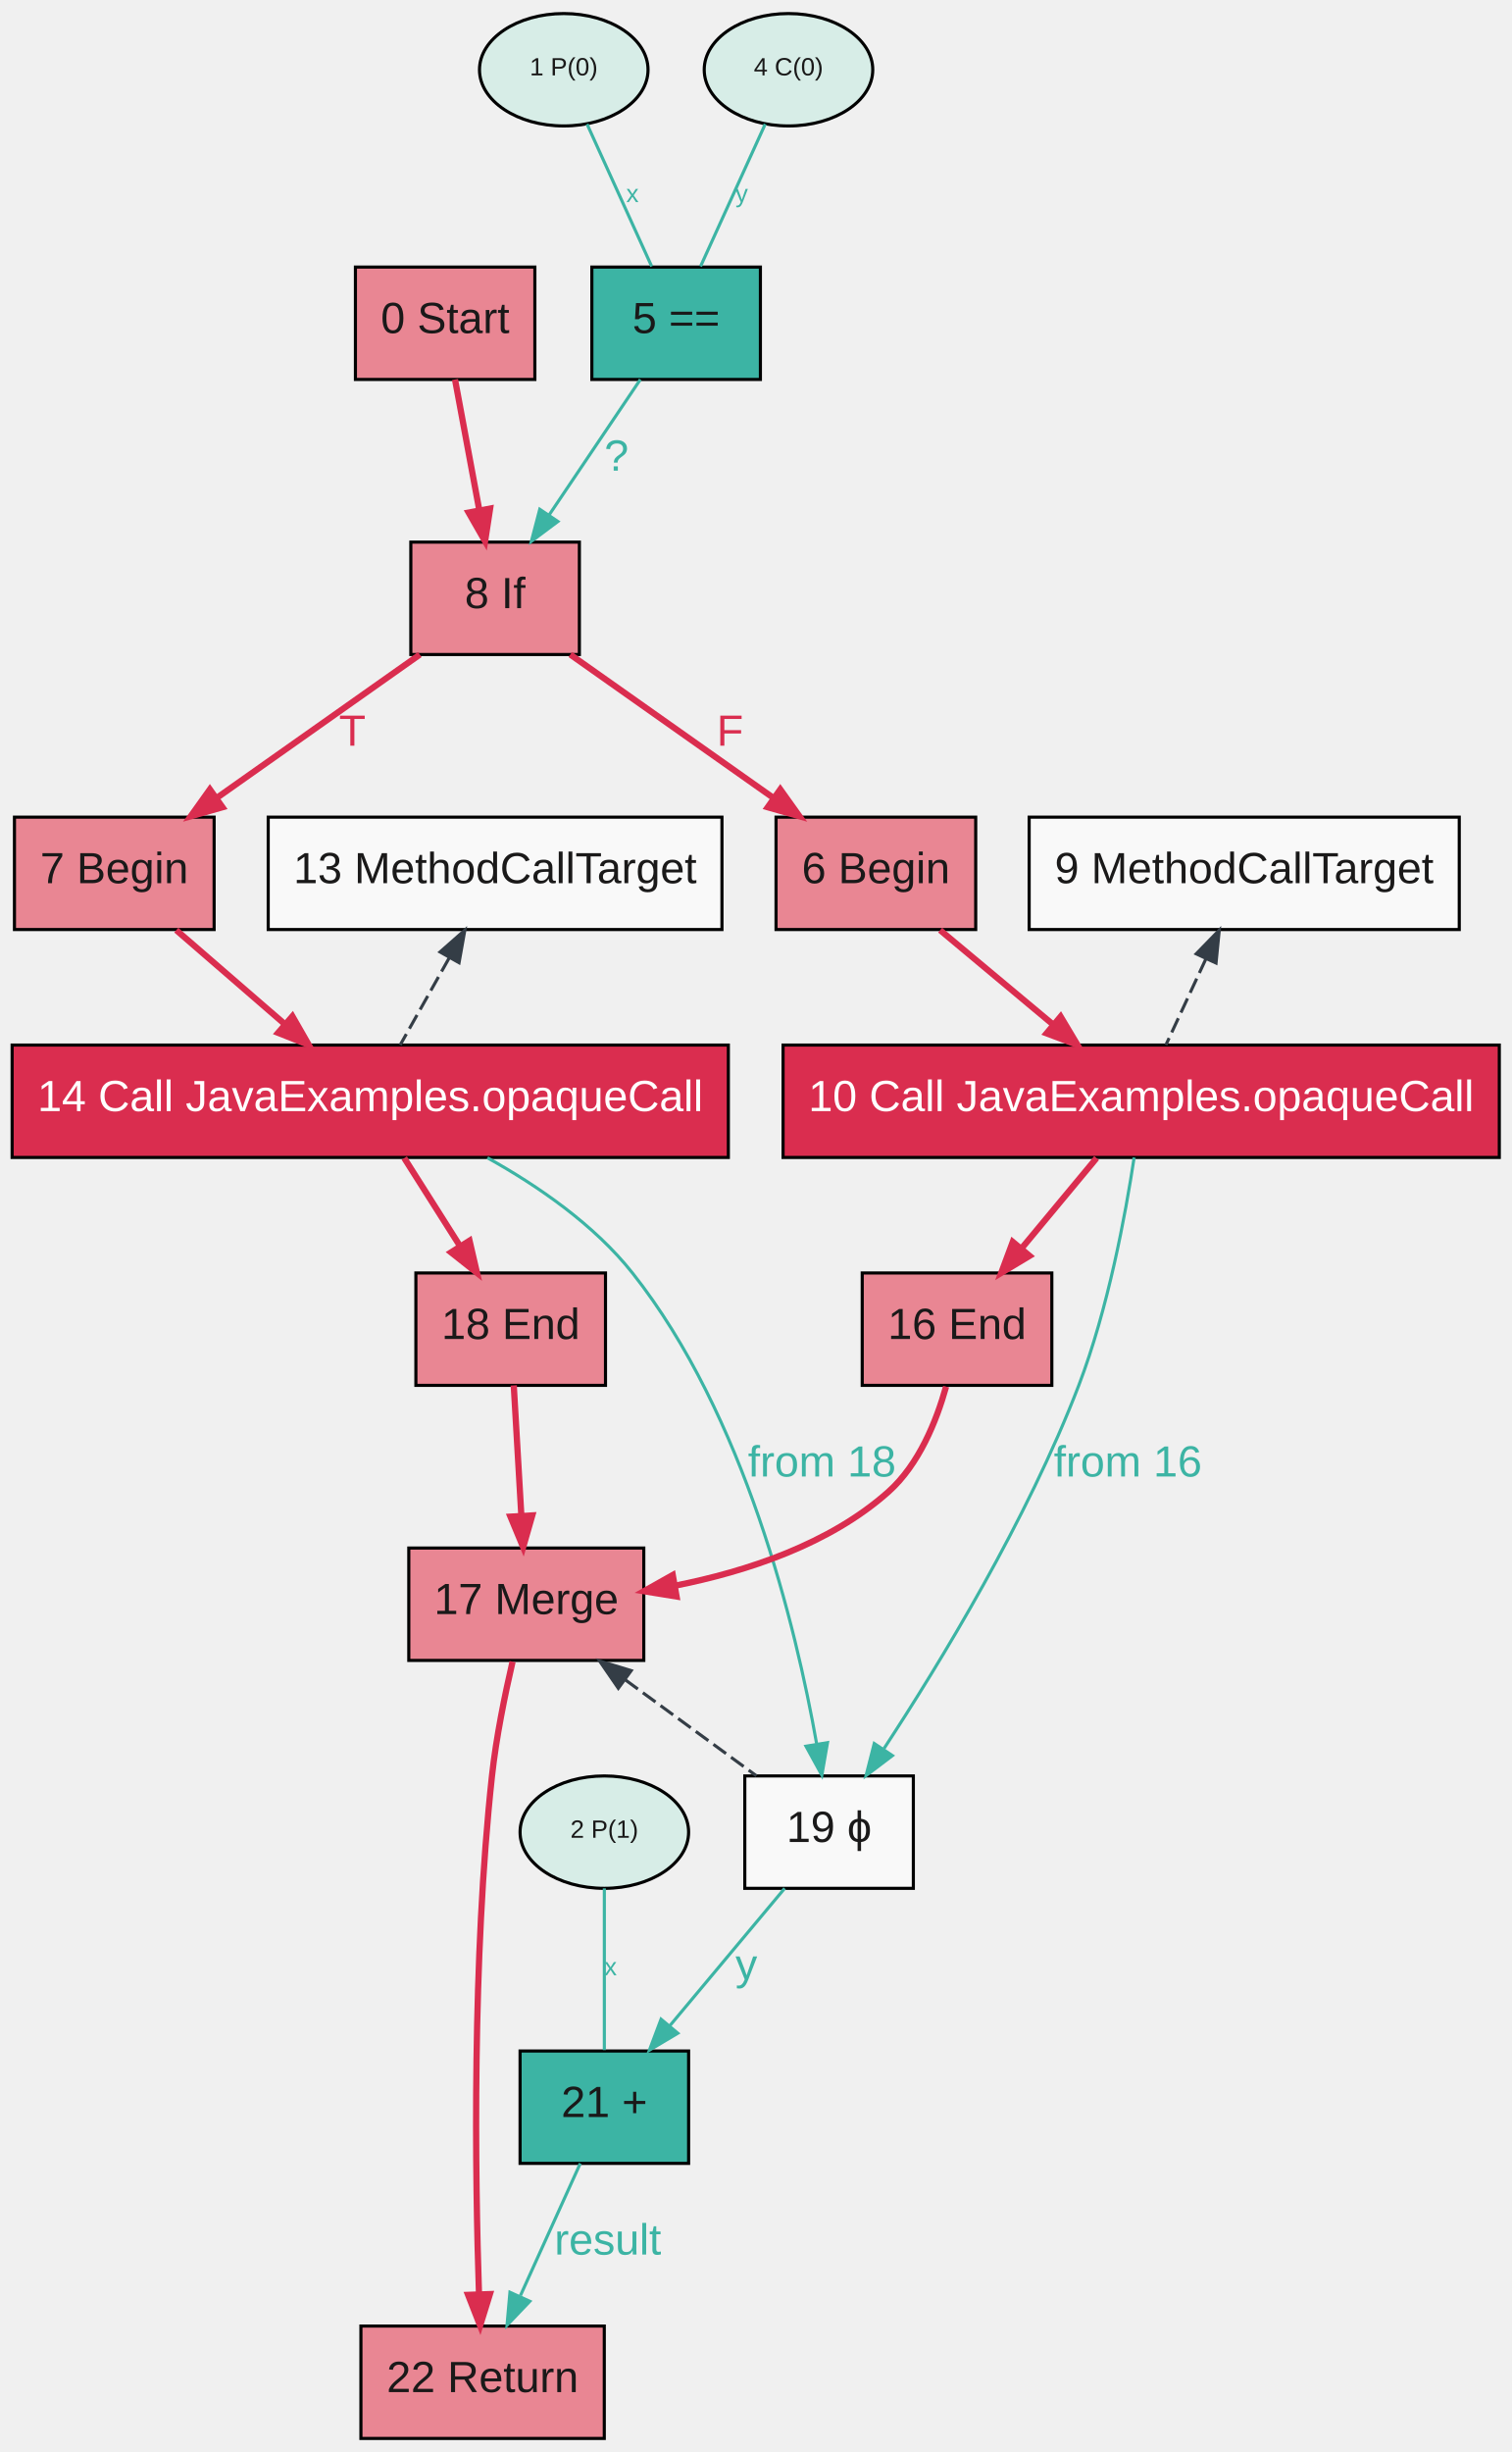
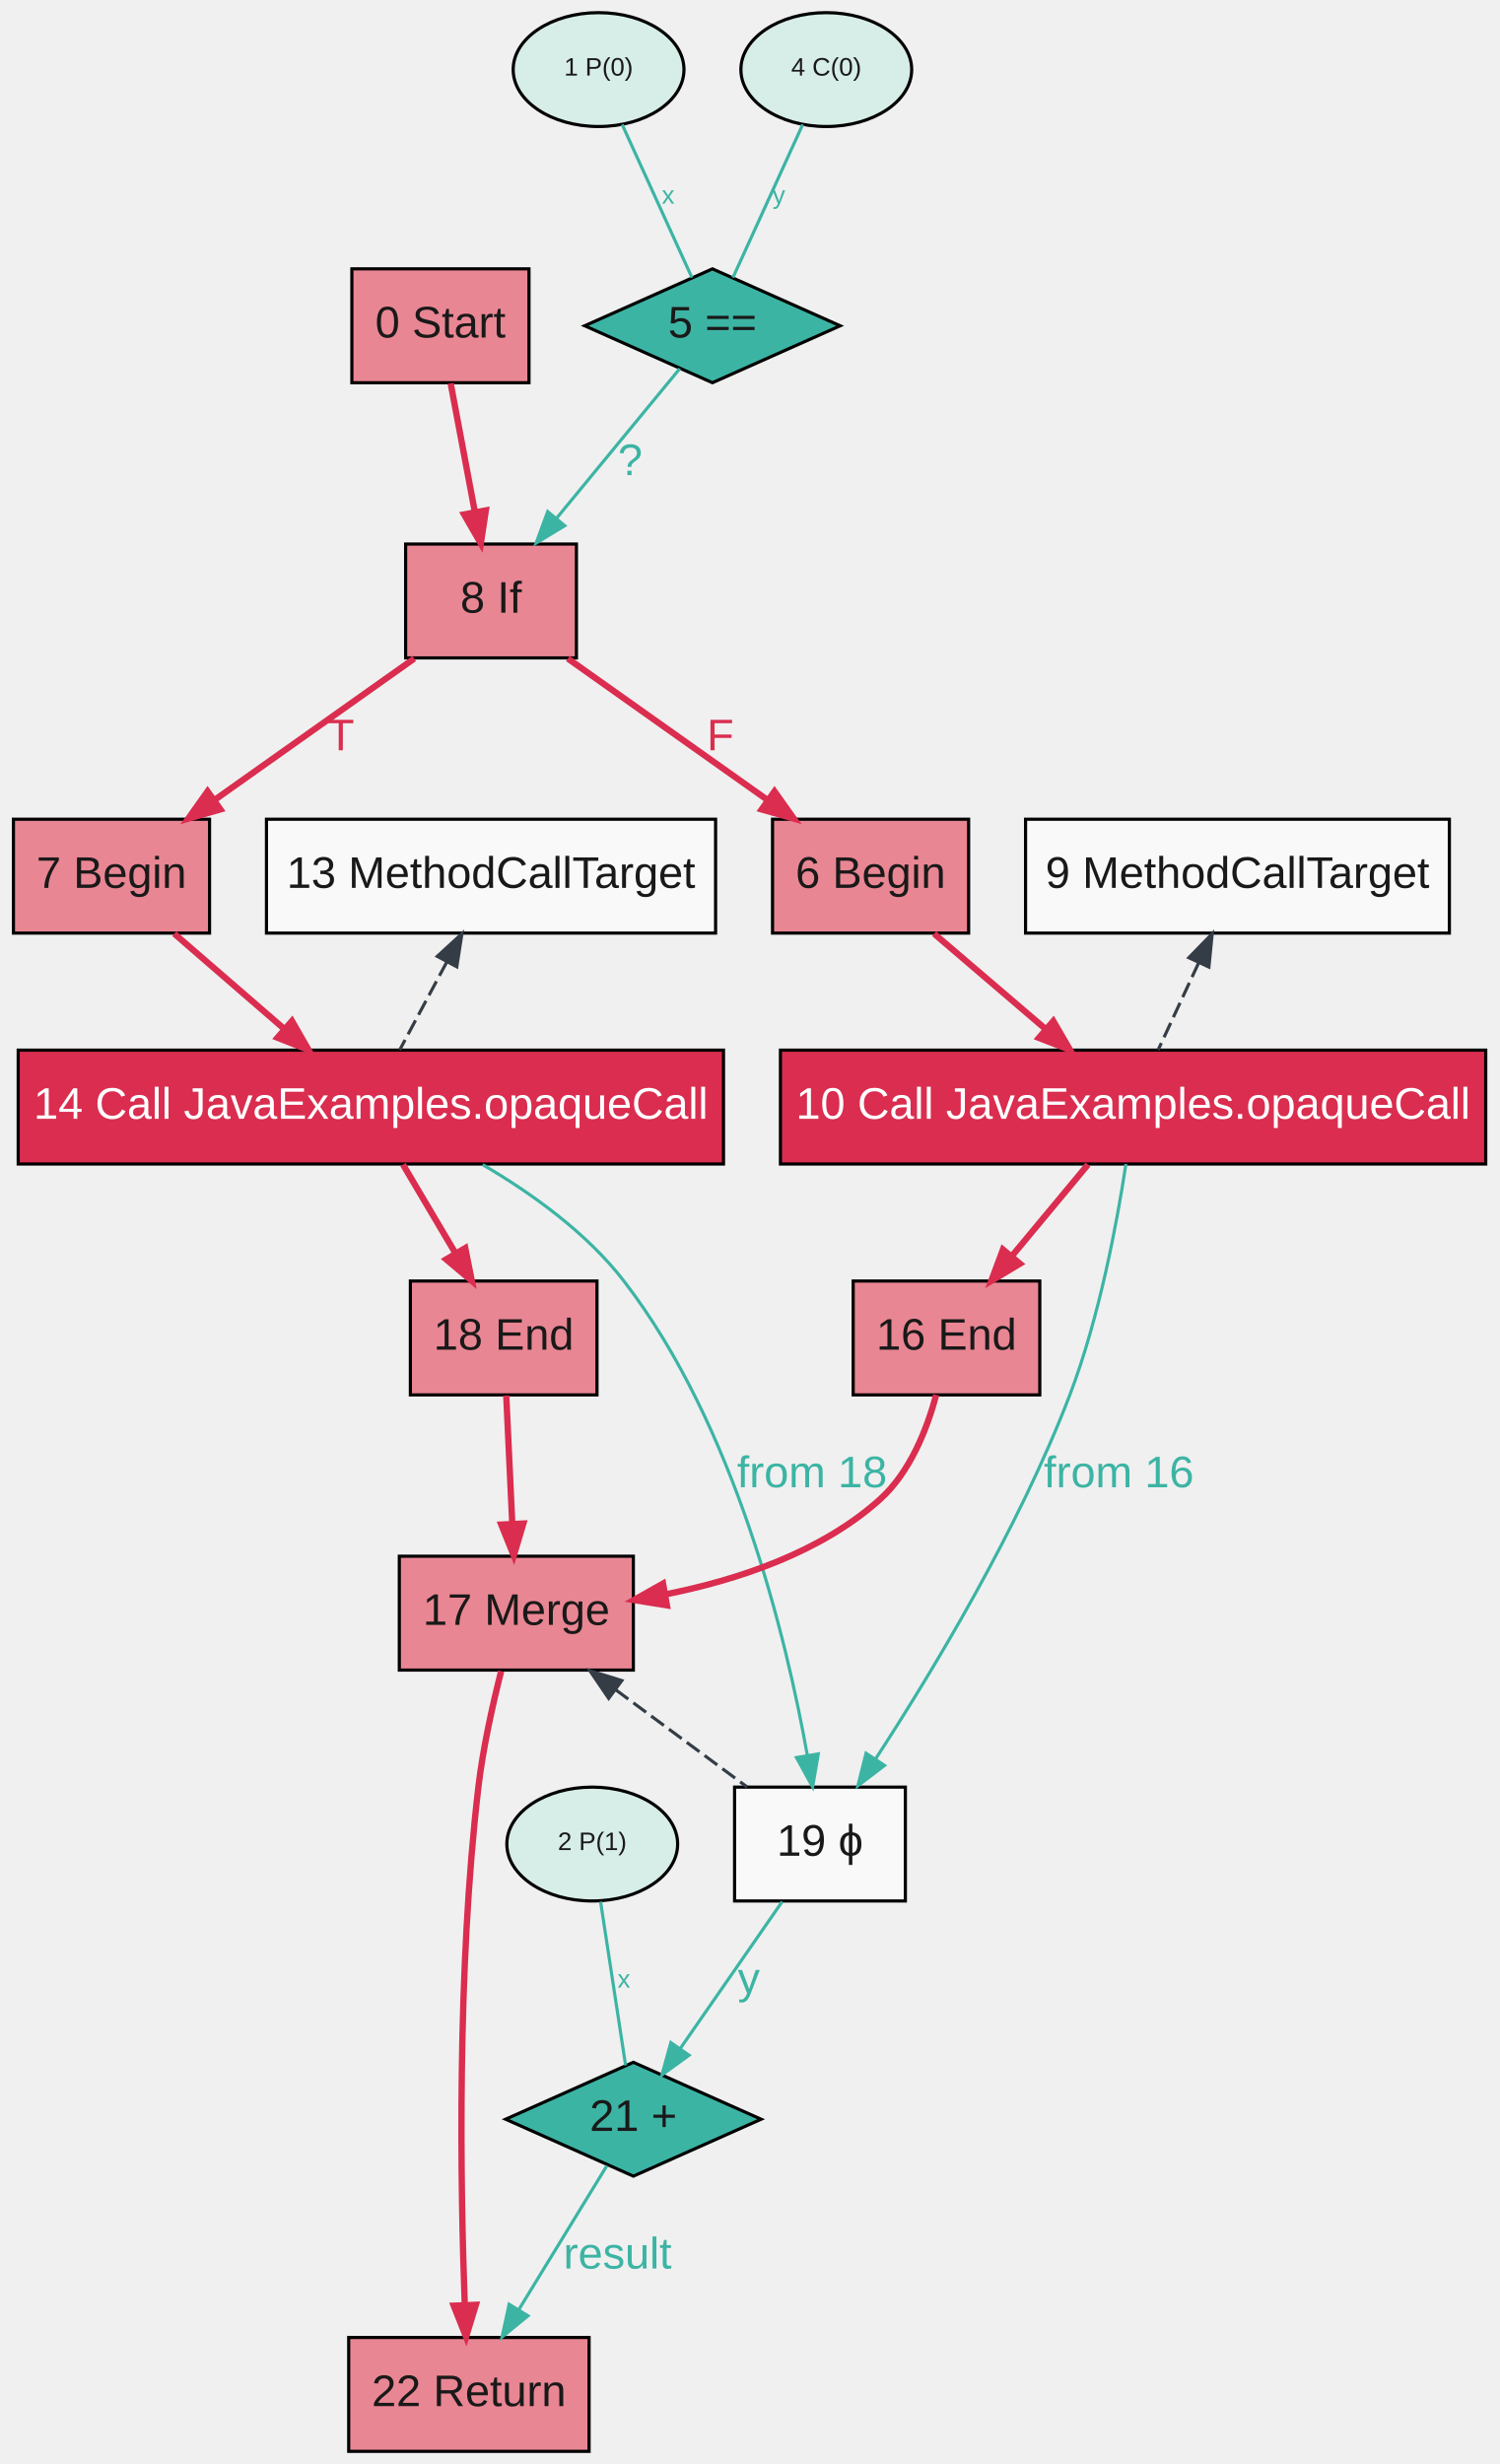
- <svg xmlns="http://www.w3.org/2000/svg" width="484pt" height="785pt" viewBox="0.00 0.00 484.23 784.69">
-   <g id="graph0" class="graph" transform="scale(1 1) rotate(0) translate(4 780.69)">
+ <svg xmlns="http://www.w3.org/2000/svg" width="474pt" height="779pt" viewBox="0.00 0.00 473.50 779.00">
+   <g id="graph0" class="graph" transform="scale(1 1) rotate(0) translate(4 775)">
    <g id="node1" class="node">
-       <polygon fill="#e98693" stroke="black" points="167.36,-695.49 109.87,-695.49 109.87,-659.49 167.36,-659.49 167.36,-695.49" />
-       <text text-anchor="middle" x="138.62" y="-674.34" font-family="Arial" font-size="14.00" fill="#1a1919">0 Start</text>
+       <polygon fill="#e98693" stroke="black" points="163,-690 107,-690 107,-654 163,-654 163,-690" />
+       <text text-anchor="middle" x="135" y="-668.3" font-family="Arial" font-size="14.00" fill="#1a1919">0 Start</text>
    </g>
    <g id="node5" class="node">
-       <polygon fill="#e98693" stroke="black" points="181.62,-607.39 127.62,-607.39 127.62,-571.39 181.62,-571.39 181.62,-607.39" />
-       <text text-anchor="middle" x="154.62" y="-586.24" font-family="Arial" font-size="14.00" fill="#1a1919">8 If</text>
+       <polygon fill="#e98693" stroke="black" points="178,-603 124,-603 124,-567 178,-567 178,-603" />
+       <text text-anchor="middle" x="151" y="-581.3" font-family="Arial" font-size="14.00" fill="#1a1919">8 If</text>
    </g>
    <g id="edge1" class="edge">
-       <path fill="none" stroke="#da2d4f" stroke-width="2" d="M141.78,-659.48C144,-647.53 147.02,-631.29 149.57,-617.56" />
-       <polygon fill="#da2d4f" stroke="#da2d4f" stroke-width="2" points="153.02,-618.14 151.41,-607.66 146.14,-616.86 153.02,-618.14" />
+       <path fill="none" stroke="#da2d4f" stroke-width="2" d="M138.24,-653.8C140.43,-642.16 143.37,-626.55 145.87,-613.24" />
+       <polygon fill="#da2d4f" stroke="#da2d4f" stroke-width="2" points="149.36,-613.65 147.77,-603.18 142.48,-612.36 149.36,-613.65" />
    </g>
    <g id="node2" class="node">
-       <polygon fill="#3cb4a4" stroke="black" points="239.62,-695.49 185.62,-695.49 185.62,-659.49 239.62,-659.49 239.62,-695.49" />
-       <text text-anchor="middle" x="212.62" y="-674.34" font-family="Arial" font-size="14.00" fill="#1a1919">5 ==</text>
+       <polygon fill="#3cb4a4" stroke="black" points="221,-690 180.61,-672 221,-654 261.39,-672 221,-690" />
+       <text text-anchor="middle" x="221" y="-668.3" font-family="Arial" font-size="14.00" fill="#1a1919">5 ==</text>
    </g>
    <g id="edge6" class="edge">
-       <path fill="none" stroke="#3cb4a4" d="M201.16,-659.48C192.79,-647.06 181.31,-630.01 171.84,-615.96" />
-       <polygon fill="#3cb4a4" stroke="#3cb4a4" points="174.74,-614 166.25,-607.66 168.93,-617.91 174.74,-614" />
-       <text text-anchor="middle" x="193.51" y="-630.29" font-family="arial" font-size="14.00" fill="#3cb4a4">?</text>
+       <path fill="none" stroke="#3cb4a4" d="M210.67,-658.46C200.44,-646.03 184.48,-626.65 171.64,-611.06" />
+       <polygon fill="#3cb4a4" stroke="#3cb4a4" points="174.31,-608.8 165.26,-603.31 168.91,-613.25 174.31,-608.8" />
+       <text text-anchor="middle" x="195" y="-624.8" font-family="arial" font-size="14.00" fill="#3cb4a4">?</text>
    </g>
    <g id="node3" class="node">
-       <polygon fill="#e98693" stroke="black" points="308.6,-519.3 244.63,-519.3 244.63,-483.3 308.6,-483.3 308.6,-519.3" />
-       <text text-anchor="middle" x="276.62" y="-498.15" font-family="Arial" font-size="14.00" fill="#1a1919">6 Begin</text>
+       <polygon fill="#e98693" stroke="black" points="302,-516 240,-516 240,-480 302,-480 302,-516" />
+       <text text-anchor="middle" x="271" y="-494.3" font-family="Arial" font-size="14.00" fill="#1a1919">6 Begin</text>
    </g>
    <g id="node7" class="node">
-       <polygon fill="#da2d4f" stroke="black" points="476.35,-446.3 246.88,-446.3 246.88,-410.3 476.35,-410.3 476.35,-446.3" />
-       <text text-anchor="middle" x="361.62" y="-425.15" font-family="Arial" font-size="14.00" fill="#ffffff">10 Call JavaExamples.opaqueCall</text>
+       <polygon fill="#da2d4f" stroke="black" points="465.5,-443 242.5,-443 242.5,-407 465.5,-407 465.5,-443" />
+       <text text-anchor="middle" x="354" y="-421.3" font-family="Arial" font-size="14.00" fill="#ffffff">10 Call JavaExamples.opaqueCall</text>
    </g>
    <g id="edge4" class="edge">
-       <path fill="none" stroke="#da2d4f" stroke-width="2" d="M297.19,-483.11C308.05,-474.04 321.54,-462.77 333.36,-452.9" />
-       <polygon fill="#da2d4f" stroke="#da2d4f" stroke-width="2" points="335.8,-455.42 341.23,-446.32 331.31,-450.05 335.8,-455.42" />
+       <path fill="none" stroke="#da2d4f" stroke-width="2" d="M291.09,-479.81C301.69,-470.74 314.87,-459.48 326.41,-449.6" />
+       <polygon fill="#da2d4f" stroke="#da2d4f" stroke-width="2" points="328.77,-452.19 334.09,-443.03 324.22,-446.87 328.77,-452.19" />
    </g>
    <g id="node4" class="node">
-       <polygon fill="#e98693" stroke="black" points="64.6,-519.3 0.63,-519.3 0.63,-483.3 64.6,-483.3 64.6,-519.3" />
-       <text text-anchor="middle" x="32.62" y="-498.15" font-family="Arial" font-size="14.00" fill="#1a1919">7 Begin</text>
+       <polygon fill="#e98693" stroke="black" points="62,-516 0,-516 0,-480 62,-480 62,-516" />
+       <text text-anchor="middle" x="31" y="-494.3" font-family="Arial" font-size="14.00" fill="#1a1919">7 Begin</text>
    </g>
    <g id="node9" class="node">
-       <polygon fill="#da2d4f" stroke="black" points="229.35,-446.3 -0.12,-446.3 -0.12,-410.3 229.35,-410.3 229.35,-446.3" />
-       <text text-anchor="middle" x="114.62" y="-425.15" font-family="Arial" font-size="14.00" fill="#ffffff">14 Call JavaExamples.opaqueCall</text>
+       <polygon fill="#da2d4f" stroke="black" points="224.5,-443 1.5,-443 1.5,-407 224.5,-407 224.5,-443" />
+       <text text-anchor="middle" x="113" y="-421.3" font-family="Arial" font-size="14.00" fill="#ffffff">14 Call JavaExamples.opaqueCall</text>
    </g>
    <g id="edge5" class="edge">
-       <path fill="none" stroke="#da2d4f" stroke-width="2" d="M52.47,-483.11C62.94,-474.04 75.95,-462.77 87.36,-452.9" />
-       <polygon fill="#da2d4f" stroke="#da2d4f" stroke-width="2" points="89.68,-455.52 94.95,-446.32 85.1,-450.22 89.68,-455.52" />
+       <path fill="none" stroke="#da2d4f" stroke-width="2" d="M50.85,-479.81C61.33,-470.74 74.34,-459.48 85.74,-449.6" />
+       <polygon fill="#da2d4f" stroke="#da2d4f" stroke-width="2" points="88.06,-452.22 93.33,-443.03 83.48,-446.93 88.06,-452.22" />
    </g>
    <g id="edge8" class="edge">
-       <path fill="none" stroke="#da2d4f" stroke-width="2" d="M178.72,-571.38C197.31,-558.26 223.23,-539.97 243.73,-525.5" />
-       <polygon fill="#da2d4f" stroke="#da2d4f" stroke-width="2" points="245.99,-528.19 252.15,-519.57 241.96,-522.47 245.99,-528.19" />
-       <text text-anchor="middle" x="229.89" y="-542.19" font-family="arial" font-size="14.00" fill="#da2d4f">F</text>
+       <path fill="none" stroke="#da2d4f" stroke-width="2" d="M175.28,-566.8C193.5,-553.9 218.62,-536.1 238.56,-521.98" />
+       <polygon fill="#da2d4f" stroke="#da2d4f" stroke-width="2" points="240.62,-524.81 246.75,-516.18 236.57,-519.1 240.62,-524.81" />
+       <text text-anchor="middle" x="223.5" y="-537.8" font-family="arial" font-size="14.00" fill="#da2d4f">F</text>
    </g>
    <g id="edge7" class="edge">
-       <path fill="none" stroke="#da2d4f" stroke-width="2" d="M130.51,-571.38C111.92,-558.26 86,-539.97 65.5,-525.5" />
-       <polygon fill="#da2d4f" stroke="#da2d4f" stroke-width="2" points="67.28,-522.47 57.09,-519.57 63.24,-528.19 67.28,-522.47" />
-       <text text-anchor="middle" x="108.89" y="-542.19" font-family="arial" font-size="14.00" fill="#da2d4f">T</text>
+       <path fill="none" stroke="#da2d4f" stroke-width="2" d="M126.72,-566.8C108.5,-553.9 83.38,-536.1 63.44,-521.98" />
+       <polygon fill="#da2d4f" stroke="#da2d4f" stroke-width="2" points="65.43,-519.1 55.25,-516.18 61.38,-524.81 65.43,-519.1" />
+       <text text-anchor="middle" x="103.5" y="-537.8" font-family="arial" font-size="14.00" fill="#da2d4f">T</text>
    </g>
    <g id="node6" class="node">
-       <polygon fill="#f9f9f9" stroke="black" points="463.52,-519.3 325.72,-519.3 325.72,-483.3 463.52,-483.3 463.52,-519.3" />
-       <text text-anchor="middle" x="394.62" y="-498.15" font-family="Arial" font-size="14.00" fill="#1a1919">9 MethodCallTarget</text>
+       <polygon fill="#f9f9f9" stroke="black" points="454,-516 320,-516 320,-480 454,-480 454,-516" />
+       <text text-anchor="middle" x="387" y="-494.3" font-family="Arial" font-size="14.00" fill="#1a1919">9 MethodCallTarget</text>
    </g>
    <g id="edge9" class="edge">
-       <path fill="none" stroke="#343d46" stroke-dasharray="5,2" d="M382.36,-473.93C378.07,-464.7 373.37,-454.59 369.53,-446.32" />
-       <polygon fill="#343d46" stroke="#343d46" points="379.24,-475.52 386.63,-483.11 385.59,-472.57 379.24,-475.52" />
+       <path fill="none" stroke="#343d46" stroke-dasharray="5,2" d="M374.74,-470.63C370.45,-461.4 365.75,-451.29 361.91,-443.03" />
+       <polygon fill="#343d46" stroke="#343d46" points="371.62,-472.22 379.01,-479.81 377.97,-469.27 371.62,-472.22" />
    </g>
    <g id="node10" class="node">
-       <polygon fill="#e98693" stroke="black" points="332.99,-373.3 272.24,-373.3 272.24,-337.3 332.99,-337.3 332.99,-373.3" />
-       <text text-anchor="middle" x="302.62" y="-352.15" font-family="Arial" font-size="14.00" fill="#1a1919">16 End</text>
+       <polygon fill="#e98693" stroke="black" points="324.5,-370 265.5,-370 265.5,-334 324.5,-334 324.5,-370" />
+       <text text-anchor="middle" x="295" y="-348.3" font-family="Arial" font-size="14.00" fill="#1a1919">16 End</text>
    </g>
    <g id="edge10" class="edge">
-       <path fill="none" stroke="#da2d4f" stroke-width="2" d="M347.33,-410.11C340.09,-401.39 331.15,-390.64 323.18,-381.04" />
-       <polygon fill="#da2d4f" stroke="#da2d4f" stroke-width="2" points="325.85,-378.78 316.77,-373.32 320.47,-383.25 325.85,-378.78" />
+       <path fill="none" stroke="#da2d4f" stroke-width="2" d="M339.72,-406.81C332.47,-398.09 323.54,-387.34 315.56,-377.75" />
+       <polygon fill="#da2d4f" stroke="#da2d4f" stroke-width="2" points="318.23,-375.48 309.15,-370.03 312.85,-379.96 318.23,-375.48" />
    </g>
    <g id="node13" class="node">
-       <polygon fill="#f9f9f9" stroke="black" points="288.62,-212.2 234.62,-212.2 234.62,-176.2 288.62,-176.2 288.62,-212.2" />
-       <text text-anchor="middle" x="261.62" y="-191.05" font-family="Arial" font-size="14.00" fill="#1a1919">19 ϕ</text>
+       <polygon fill="#f9f9f9" stroke="black" points="282,-210 228,-210 228,-174 282,-174 282,-210" />
+       <text text-anchor="middle" x="255" y="-188.3" font-family="Arial" font-size="14.00" fill="#1a1919">19 ϕ</text>
    </g>
    <g id="edge17" class="edge">
-       <path fill="none" stroke="#3cb4a4" d="M359.36,-410.28C356.57,-391.85 351,-361.81 341.62,-337.3 325.15,-294.3 297.32,-248.59 279.21,-220.96" />
-       <polygon fill="#3cb4a4" stroke="#3cb4a4" points="281.92,-218.71 273.47,-212.32 276.09,-222.59 281.92,-218.71" />
-       <text text-anchor="middle" x="357.35" y="-308.1" font-family="arial" font-size="14.00" fill="#3cb4a4">from 16</text>
+       <path fill="none" stroke="#3cb4a4" d="M351.73,-406.99C348.94,-388.56 343.36,-358.52 334,-334 317.82,-291.61 290.55,-246.51 272.67,-219.04" />
+       <polygon fill="#3cb4a4" stroke="#3cb4a4" points="275.42,-216.85 266.99,-210.43 269.57,-220.7 275.42,-216.85" />
+       <text text-anchor="middle" x="349.5" y="-304.8" font-family="arial" font-size="14.00" fill="#3cb4a4">from 16</text>
    </g>
    <g id="node8" class="node">
-       <polygon fill="#f9f9f9" stroke="black" points="227.3,-519.3 81.93,-519.3 81.93,-483.3 227.3,-483.3 227.3,-519.3" />
-       <text text-anchor="middle" x="154.62" y="-498.15" font-family="Arial" font-size="14.00" fill="#1a1919">13 MethodCallTarget</text>
+       <polygon fill="#f9f9f9" stroke="black" points="222,-516 80,-516 80,-480 222,-480 222,-516" />
+       <text text-anchor="middle" x="151" y="-494.3" font-family="Arial" font-size="14.00" fill="#1a1919">13 MethodCallTarget</text>
    </g>
    <g id="edge11" class="edge">
-       <path fill="none" stroke="#343d46" stroke-dasharray="5,2" d="M139.92,-474.22C134.68,-464.91 128.91,-454.67 124.21,-446.32" />
-       <polygon fill="#343d46" stroke="#343d46" points="136.98,-476.11 144.93,-483.11 143.07,-472.68 136.98,-476.11" />
+       <path fill="none" stroke="#343d46" stroke-dasharray="5,2" d="M137.04,-470.92C132.06,-461.61 126.58,-451.38 122.11,-443.03" />
+       <polygon fill="#343d46" stroke="#343d46" points="134,-472.65 141.8,-479.81 140.17,-469.34 134,-472.65" />
    </g>
    <g id="node12" class="node">
-       <polygon fill="#e98693" stroke="black" points="189.99,-373.3 129.24,-373.3 129.24,-337.3 189.99,-337.3 189.99,-373.3" />
-       <text text-anchor="middle" x="159.62" y="-352.15" font-family="Arial" font-size="14.00" fill="#1a1919">18 End</text>
+       <polygon fill="#e98693" stroke="black" points="184.5,-370 125.5,-370 125.5,-334 184.5,-334 184.5,-370" />
+       <text text-anchor="middle" x="155" y="-348.3" font-family="Arial" font-size="14.00" fill="#1a1919">18 End</text>
    </g>
    <g id="edge12" class="edge">
-       <path fill="none" stroke="#da2d4f" stroke-width="2" d="M125.51,-410.11C130.87,-401.65 137.44,-391.28 143.38,-381.91" />
-       <polygon fill="#da2d4f" stroke="#da2d4f" stroke-width="2" points="146.43,-383.64 148.82,-373.32 140.51,-379.9 146.43,-383.64" />
+       <path fill="none" stroke="#da2d4f" stroke-width="2" d="M123.17,-406.81C128.12,-398.44 134.18,-388.2 139.68,-378.9" />
+       <polygon fill="#da2d4f" stroke="#da2d4f" stroke-width="2" points="142.85,-380.42 144.93,-370.03 136.82,-376.85 142.85,-380.42" />
    </g>
    <g id="edge18" class="edge">
-       <path fill="none" stroke="#3cb4a4" d="M152.16,-410.19C168.35,-401.19 186.35,-388.79 198.62,-373.3 234.66,-327.78 250.98,-260.05 257.62,-222.59" />
-       <polygon fill="#3cb4a4" stroke="#3cb4a4" points="261.12,-222.87 259.31,-212.44 254.22,-221.72 261.12,-222.87" />
-       <text text-anchor="middle" x="259.35" y="-308.1" font-family="arial" font-size="14.00" fill="#3cb4a4">from 18</text>
+       <path fill="none" stroke="#3cb4a4" d="M148.36,-406.79C163.89,-397.71 181.23,-385.26 193,-370 228.2,-324.36 244.37,-257.2 250.99,-220.11" />
+       <polygon fill="#3cb4a4" stroke="#3cb4a4" points="254.47,-220.5 252.68,-210.06 247.57,-219.34 254.47,-220.5" />
+       <text text-anchor="middle" x="252.5" y="-304.8" font-family="arial" font-size="14.00" fill="#3cb4a4">from 18</text>
    </g>
    <g id="node11" class="node">
-       <polygon fill="#e98693" stroke="black" points="202.26,-285.2 126.97,-285.2 126.97,-249.2 202.26,-249.2 202.26,-285.2" />
-       <text text-anchor="middle" x="164.62" y="-264.05" font-family="Arial" font-size="14.00" fill="#1a1919">17 Merge</text>
+       <polygon fill="#e98693" stroke="black" points="196,-283 122,-283 122,-247 196,-247 196,-283" />
+       <text text-anchor="middle" x="159" y="-261.3" font-family="Arial" font-size="14.00" fill="#1a1919">17 Merge</text>
    </g>
    <g id="edge13" class="edge">
-       <path fill="none" stroke="#da2d4f" stroke-width="2" d="M299.11,-336.9C296.01,-325.82 290.42,-311.94 280.62,-303.2 261.82,-286.42 235.22,-277.68 212.23,-273.13" />
-       <polygon fill="#da2d4f" stroke="#da2d4f" stroke-width="2" points="212.76,-269.67 202.3,-271.37 211.54,-276.56 212.76,-269.67" />
+       <path fill="none" stroke="#da2d4f" stroke-width="2" d="M291.75,-334C288.84,-323.16 283.5,-309.58 274,-301 255.38,-284.19 228.89,-275.45 206.02,-270.91" />
+       <polygon fill="#da2d4f" stroke="#da2d4f" stroke-width="2" points="206.61,-267.46 196.15,-269.15 205.38,-274.35 206.61,-267.46" />
    </g>
    <g id="edge16" class="edge">
-       <path fill="none" stroke="#343d46" stroke-dasharray="5,2" d="M196.32,-242.99C210.02,-232.97 225.76,-221.44 238.35,-212.23" />
-       <polygon fill="#343d46" stroke="#343d46" points="194.1,-240.28 188.1,-249.01 198.23,-245.93 194.1,-240.28" />
+       <path fill="none" stroke="#343d46" stroke-dasharray="5,2" d="M190.37,-240.8C203.93,-230.77 219.51,-219.25 231.98,-210.03" />
+       <polygon fill="#343d46" stroke="#343d46" points="188.2,-238.05 182.24,-246.81 192.36,-243.68 188.2,-238.05" />
    </g>
    <g id="node15" class="node">
-       <polygon fill="#e98693" stroke="black" points="189.6,-36 111.63,-36 111.63,0 189.6,0 189.6,-36" />
-       <text text-anchor="middle" x="150.62" y="-14.85" font-family="Arial" font-size="14.00" fill="#1a1919">22 Return</text>
+       <polygon fill="#e98693" stroke="black" points="182,-36 106,-36 106,0 182,0 182,-36" />
+       <text text-anchor="middle" x="144" y="-14.3" font-family="Arial" font-size="14.00" fill="#1a1919">22 Return</text>
    </g>
    <g id="edge15" class="edge">
-       <path fill="none" stroke="#da2d4f" stroke-width="2" d="M160.22,-248.82C157.78,-238.29 154.96,-224.56 153.62,-212.2 147.22,-153.31 148.22,-83.75 149.46,-46.25" />
-       <polygon fill="#da2d4f" stroke="#da2d4f" stroke-width="2" points="152.96,-46.24 149.82,-36.12 145.96,-45.99 152.96,-46.24" />
+       <path fill="none" stroke="#da2d4f" stroke-width="2" d="M154.2,-246.64C151.53,-236.13 148.46,-222.4 147,-210 140.17,-151.99 141.32,-83.4 142.7,-46.24" />
+       <polygon fill="#da2d4f" stroke="#da2d4f" stroke-width="2" points="146.2,-46.33 143.11,-36.2 139.2,-46.05 146.2,-46.33" />
    </g>
    <g id="edge14" class="edge">
-       <path fill="none" stroke="#da2d4f" stroke-width="2" d="M160.6,-337.29C161.29,-325.45 162.22,-309.42 163.02,-295.77" />
-       <polygon fill="#da2d4f" stroke="#da2d4f" stroke-width="2" points="166.53,-295.65 163.61,-285.47 159.54,-295.25 166.53,-295.65" />
+       <path fill="none" stroke="#da2d4f" stroke-width="2" d="M155.81,-333.8C156.36,-322.16 157.09,-306.55 157.72,-293.24" />
+       <polygon fill="#da2d4f" stroke="#da2d4f" stroke-width="2" points="161.22,-293.33 158.19,-283.18 154.23,-293 161.22,-293.33" />
    </g>
    <g id="node14" class="node">
-       <polygon fill="#3cb4a4" stroke="black" points="216.62,-124.1 162.62,-124.1 162.62,-88.1 216.62,-88.1 216.62,-124.1" />
-       <text text-anchor="middle" x="189.62" y="-102.95" font-family="Arial" font-size="14.00" fill="#1a1919">21 +</text>
+       <polygon fill="#3cb4a4" stroke="black" points="196,-123 155.61,-105 196,-87 236.39,-105 196,-123" />
+       <text text-anchor="middle" x="196" y="-101.3" font-family="Arial" font-size="14.00" fill="#1a1919">21 +</text>
    </g>
    <g id="edge20" class="edge">
-       <path fill="none" stroke="#3cb4a4" d="M247.39,-176.19C236.91,-163.65 222.48,-146.4 210.66,-132.27" />
-       <polygon fill="#3cb4a4" stroke="#3cb4a4" points="213.16,-129.79 204.06,-124.37 207.79,-134.28 213.16,-129.79" />
-       <text text-anchor="middle" x="235.12" y="-147" font-family="arial" font-size="14.00" fill="#3cb4a4">y</text>
+       <path fill="none" stroke="#3cb4a4" d="M243.06,-173.8C233.75,-160.38 220.76,-141.67 210.79,-127.31" />
+       <polygon fill="#3cb4a4" stroke="#3cb4a4" points="213.61,-125.23 205.03,-119.01 207.86,-129.22 213.61,-125.23" />
+       <text text-anchor="middle" x="232.5" y="-144.8" font-family="arial" font-size="14.00" fill="#3cb4a4">y</text>
    </g>
    <g id="edge21" class="edge">
-       <path fill="none" stroke="#3cb4a4" d="M181.91,-88.09C176.45,-76.02 169,-59.58 162.74,-45.77" />
-       <polygon fill="#3cb4a4" stroke="#3cb4a4" points="165.75,-43.93 158.44,-36.27 159.38,-46.82 165.75,-43.93" />
-       <text text-anchor="middle" x="190.73" y="-58.9" font-family="arial" font-size="14.00" fill="#3cb4a4">result</text>
+       <path fill="none" stroke="#3cb4a4" d="M187.65,-90.34C180.18,-78.14 169.04,-59.93 159.88,-44.96" />
+       <polygon fill="#3cb4a4" stroke="#3cb4a4" points="162.69,-42.85 154.49,-36.15 156.72,-46.5 162.69,-42.85" />
+       <text text-anchor="middle" x="191" y="-57.8" font-family="arial" font-size="14.00" fill="#3cb4a4">result</text>
    </g>
    <g id="node16" class="node">
-       <ellipse fill="#d7ede7" stroke="black" cx="176.62" cy="-758.69" rx="27" ry="18" />
-       <text text-anchor="middle" x="176.62" y="-756.89" font-family="Arial" font-size="8.00" fill="#1a1919">1 P(0)</text>
+       <ellipse fill="#d7ede7" stroke="black" cx="185" cy="-753" rx="27" ry="18" />
+       <text text-anchor="middle" x="185" y="-751.1" font-family="Arial" font-size="8.00" fill="#1a1919">1 P(0)</text>
    </g>
    <g id="edge2" class="edge">
-       <path fill="none" stroke="#3cb4a4" d="M184.08,-741.28C190.13,-727.96 198.64,-709.24 204.79,-695.7" />
-       <text text-anchor="middle" x="198.62" y="-716.29" font-family="arial" font-size="8.00" fill="#3cb4a4">x</text>
+       <path fill="none" stroke="#3cb4a4" d="M192.46,-735.63C198.97,-721.35 208.31,-700.84 214.52,-687.23" />
+       <text text-anchor="middle" x="207" y="-710.6" font-family="arial" font-size="8.00" fill="#3cb4a4">x</text>
    </g>
    <g id="node17" class="node">
-       <ellipse fill="#d7ede7" stroke="black" cx="248.62" cy="-758.69" rx="27" ry="18" />
-       <text text-anchor="middle" x="248.62" y="-756.89" font-family="Arial" font-size="8.00" fill="#1a1919">4 C(0)</text>
+       <ellipse fill="#d7ede7" stroke="black" cx="257" cy="-753" rx="27" ry="18" />
+       <text text-anchor="middle" x="257" y="-751.1" font-family="Arial" font-size="8.00" fill="#1a1919">4 C(0)</text>
    </g>
    <g id="edge3" class="edge">
-       <path fill="none" stroke="#3cb4a4" d="M241.16,-741.28C235.1,-727.96 226.59,-709.24 220.44,-695.7" />
-       <text text-anchor="middle" x="233.62" y="-716.29" font-family="arial" font-size="8.00" fill="#3cb4a4">y</text>
+       <path fill="none" stroke="#3cb4a4" d="M249.54,-735.63C243.03,-721.35 233.69,-700.84 227.48,-687.23" />
+       <text text-anchor="middle" x="242" y="-710.6" font-family="arial" font-size="8.00" fill="#3cb4a4">y</text>
    </g>
    <g id="node18" class="node">
-       <ellipse fill="#d7ede7" stroke="black" cx="189.62" cy="-194.2" rx="27" ry="18" />
-       <text text-anchor="middle" x="189.62" y="-192.4" font-family="Arial" font-size="8.00" fill="#1a1919">2 P(1)</text>
+       <ellipse fill="#d7ede7" stroke="black" cx="183" cy="-192" rx="27" ry="18" />
+       <text text-anchor="middle" x="183" y="-190.1" font-family="Arial" font-size="8.00" fill="#1a1919">2 P(1)</text>
    </g>
    <g id="edge19" class="edge">
-       <path fill="none" stroke="#3cb4a4" d="M189.62,-176.19C189.62,-161.19 189.62,-139.44 189.62,-124.37" />
-       <text text-anchor="middle" x="191.62" y="-148.35" font-family="arial" font-size="8.00" fill="#3cb4a4">x</text>
+       <path fill="none" stroke="#3cb4a4" d="M185.63,-173.8C187.95,-158.66 191.29,-136.8 193.55,-122.03" />
+       <text text-anchor="middle" x="193" y="-146.6" font-family="arial" font-size="8.00" fill="#3cb4a4">x</text>
    </g>
  </g>
</svg>
